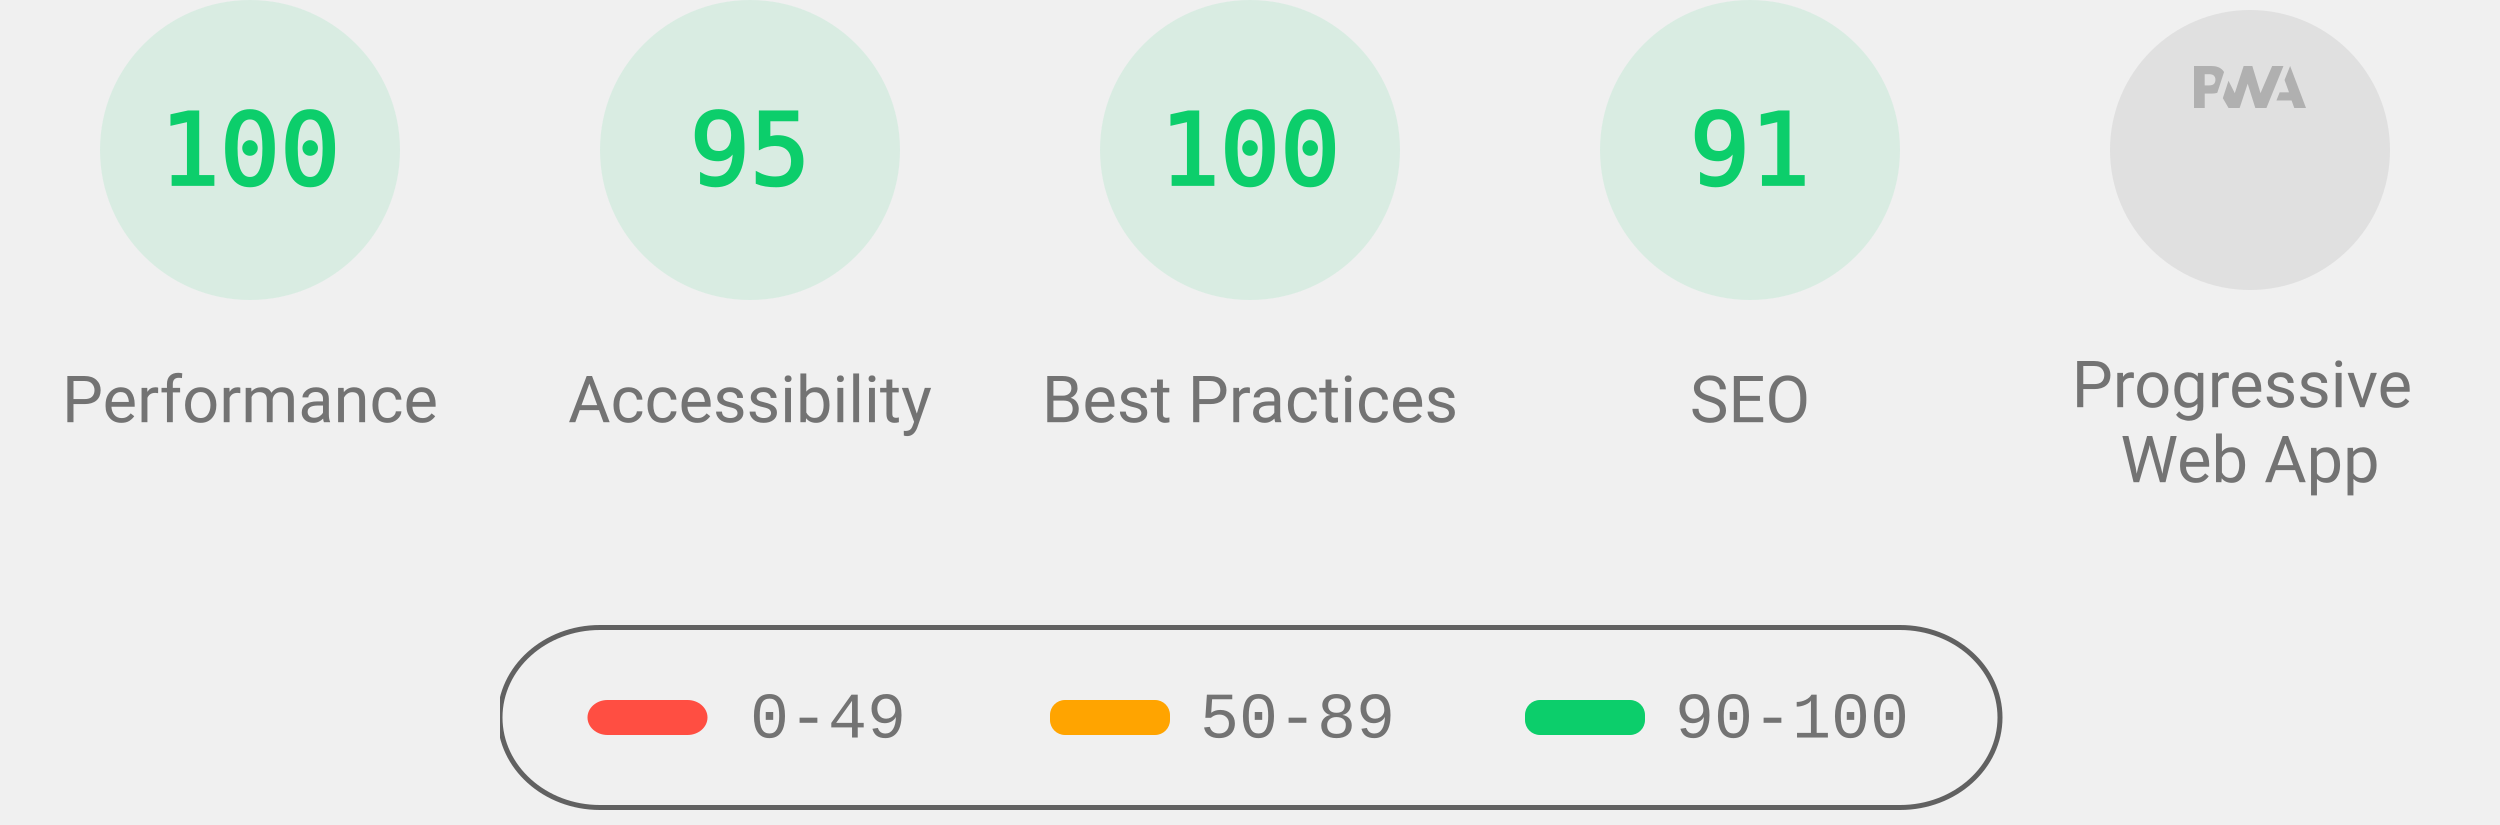
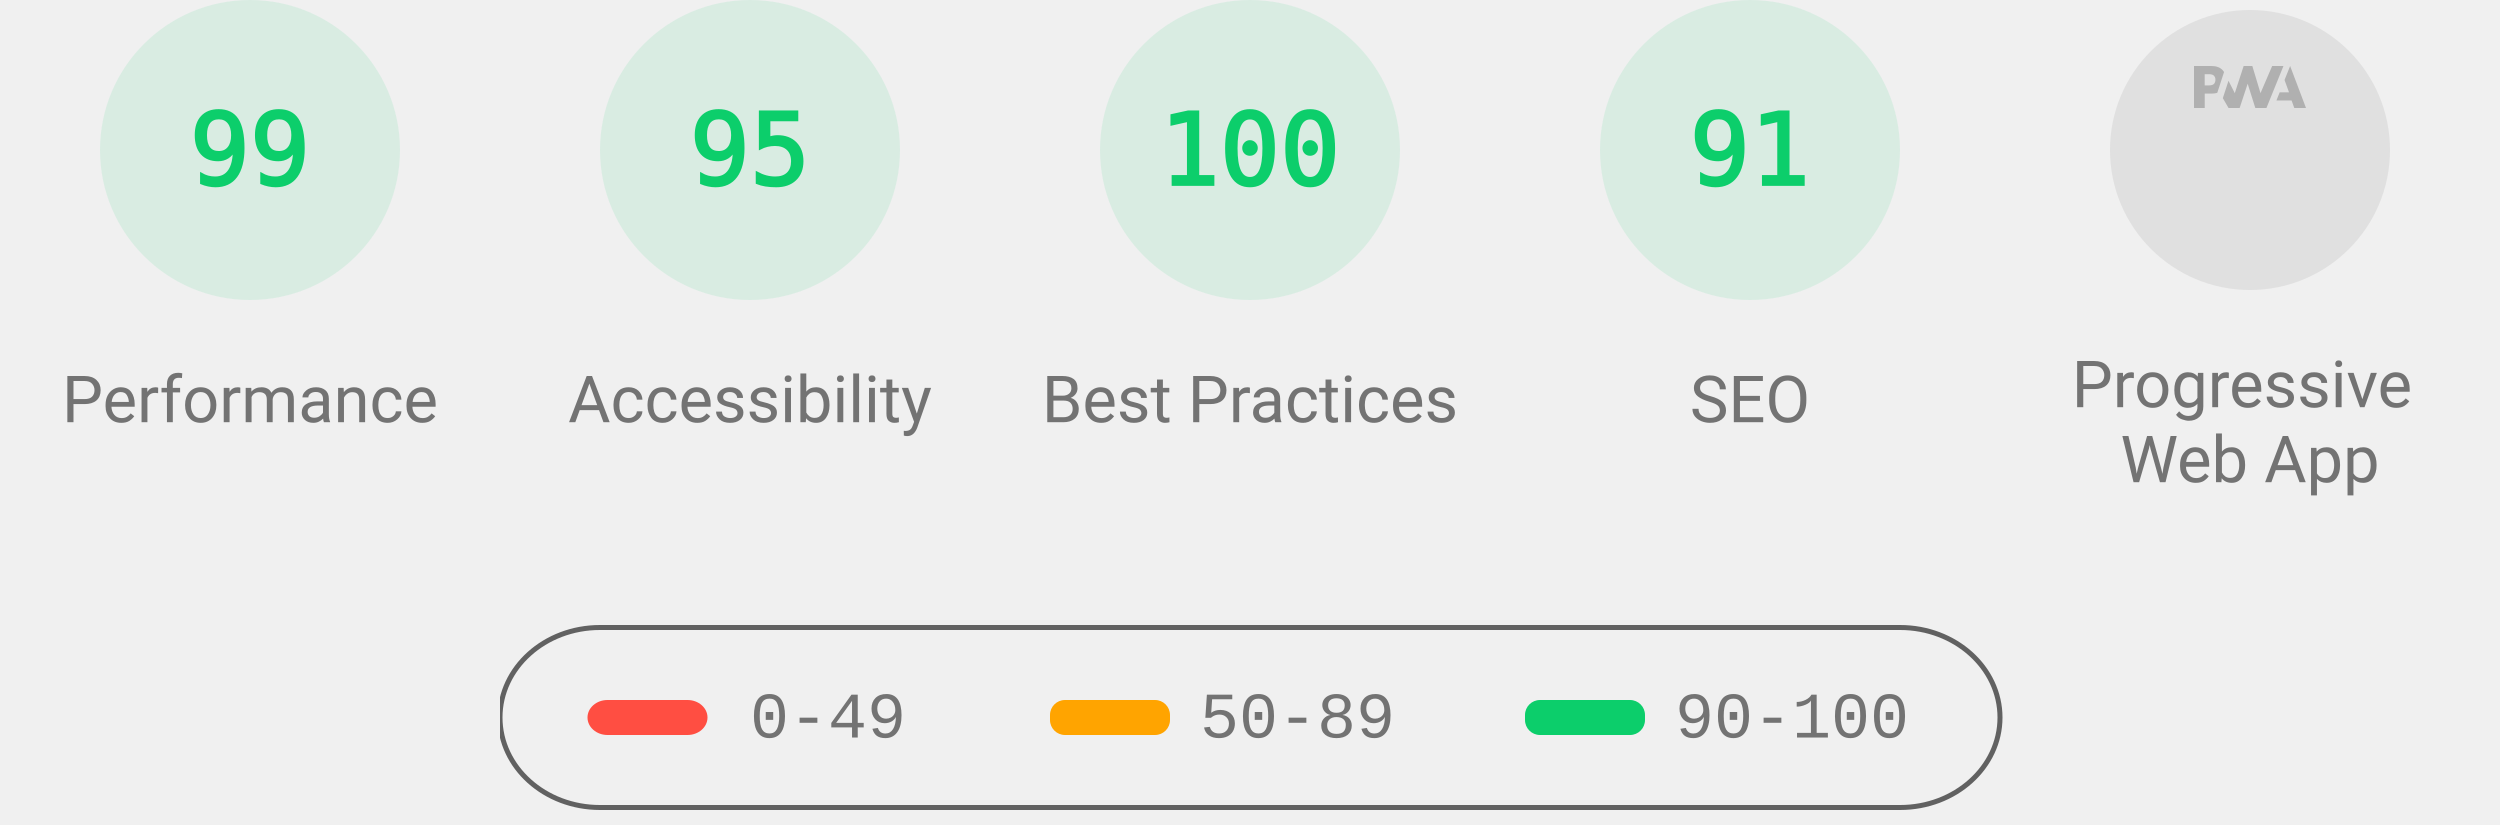
<svg xmlns="http://www.w3.org/2000/svg" class="theme--agnostic" fill="none" width="1000" height="330">
  <style>
			.gauge-base {
				opacity: 0.1
			}

			.gauge-arc {
				fill: none;
				animation-delay: 250ms;
				stroke-linecap: round;
				transform: rotate(-90deg);
				transform-origin: 100px 60px;
				animation: load-gauge 1s ease forwards
			}

			.guage-text {
				font-size: 40px;
				font-family: monospace;
				text-align: center
			}

			.guage-red {
				color: #ff4e42;
				fill: #ff4e42;
				stroke: #ff4e42
			}
			.guage-orange {
				color: #ffa400;
				fill: #ffa400;
				stroke: #ffa400
			}
			.guage-green {
				color: #0cce6b;
				fill: #0cce6b;
				stroke: #0cce6b
			}
			.theme--agnostic .guage-undefined {
				color: #5c5c5c;
				fill: #5c5c5c;
				stroke: #5c5c5c
			}
			.theme--light .guage-undefined {
				color: #1e1e1e;
				fill: #1e1e1e;
				stroke: #1e1e1e
			}
			.theme--dark .guage-undefined {
				color: #f5f5f5;
				fill: #f5f5f5;
				stroke: #f5f5f5
			}

			.guage-title {
				stroke: none;
				font-size: 26px;
				line-height: 26px;
				font-family: Roboto, Halvetica, Arial, sans-serif
			}
			.metric.guage-title {
				font-family: 'Courier New', Courier, monospace
			}
			.theme--agnostic .guage-title {
				color: #737373;
				fill: #737373
			}
			.theme--light .guage-title {
				color: #212121;
				fill: #212121
			}
			.theme--dark .guage-title {
				color: #f5f5f5;
				fill: #f5f5f5
			}

			@keyframes load-gauge {
				from {
					stroke-dasharray: 0 352.858
				}
			}
			.lh-gauge--pwa__disc {
				fill: #e0e0e0
			}
			.lh-gauge--pwa__logo {
				position: relative;
				fill: #b0b0b0
			}
			.lh-gauge--pwa__invisible {
				display: none
			}
			.lh-gauge--pwa__visible {
				display: inline
			}
			.guage-invisible {
				display: none
			}
			.lh-gauge--pwa__logo--primary-color {
				fill: #304ffe
			}
			.theme--agnostic .lh-gauge--pwa__logo--secondary-color {
				fill: #787878
			}
			.theme--light .lh-gauge--pwa__logo--secondary-color {
				fill: #3d3d3d
			}
			.theme--dark .lh-gauge--pwa__logo--secondary-color {
				fill: #d8b6b6
			}
			.theme--light #svg_2 {
				stroke: #00000022
			}
			.theme--agnostic #svg_2 {
				stroke: #616161
			}
			.theme--light #svg_2 {
				stroke: #00000022
			}
			.theme--dark #svg_2 {
				stroke: #f5f5f566
			}
		</style>
  <svg class="guage-div guage-perf guage-green" viewBox="0 0 200 200" width="200" height="200" x="0" y="0">
    <circle class="gauge-base" r="56" cx="100" cy="60" stroke-width="8" />
-     <circle class="gauge-arc guage-arc-1" r="56" cx="100" cy="60" stroke-width="8" style="stroke-dasharray: 351.858, 351.858;" />
-     <text class="guage-text" x="100px" y="60px" alignment-baseline="central" dominant-baseline="central" text-anchor="middle">100</text>
+     <circle class="gauge-arc guage-arc-1" r="56" cx="100" cy="60" stroke-width="8" style="stroke-dasharray: 348.339, 351.858;" />
+     <text class="guage-text" x="100px" y="60px" alignment-baseline="central" dominant-baseline="central" text-anchor="middle">99</text>
    <text class="guage-title" x="100px" y="160px" alignment-baseline="central" dominant-baseline="central" text-anchor="middle">Performance</text>
  </svg>,<svg class="guage-div guage-perf guage-green" viewBox="0 0 200 200" width="200" height="200" x="200" y="0">
    <circle class="gauge-base" r="56" cx="100" cy="60" stroke-width="8" />
    <circle class="gauge-arc guage-arc-1" r="56" cx="100" cy="60" stroke-width="8" style="stroke-dasharray: 334.265, 351.858;" />
    <text class="guage-text" x="100px" y="60px" alignment-baseline="central" dominant-baseline="central" text-anchor="middle">95</text>
    <text class="guage-title" x="100px" y="160px" alignment-baseline="central" dominant-baseline="central" text-anchor="middle">Accessibility</text>
  </svg>,<svg class="guage-div guage-perf guage-green" viewBox="0 0 200 200" width="200" height="200" x="400" y="0">
    <circle class="gauge-base" r="56" cx="100" cy="60" stroke-width="8" />
    <circle class="gauge-arc guage-arc-1" r="56" cx="100" cy="60" stroke-width="8" style="stroke-dasharray: 351.858, 351.858;" />
    <text class="guage-text" x="100px" y="60px" alignment-baseline="central" dominant-baseline="central" text-anchor="middle">100</text>
    <text class="guage-title" x="100px" y="160px" alignment-baseline="central" dominant-baseline="central" text-anchor="middle">Best Practices</text>
  </svg>,<svg class="guage-div guage-perf guage-green" viewBox="0 0 200 200" width="200" height="200" x="600" y="0">
    <circle class="gauge-base" r="56" cx="100" cy="60" stroke-width="8" />
    <circle class="gauge-arc guage-arc-1" r="56" cx="100" cy="60" stroke-width="8" style="stroke-dasharray: 320.191, 351.858;" />
    <text class="guage-text" x="100px" y="60px" alignment-baseline="central" dominant-baseline="central" text-anchor="middle">91</text>
    <text class="guage-title" x="100px" y="160px" alignment-baseline="central" dominant-baseline="central" text-anchor="middle">SEO</text>
  </svg>,<svg class="guage-div guage-pwa" viewBox="0 0 200 200" width="200" height="200" x="800" y="0">
    <svg viewBox="0 0 60 60" width="112" height="112" x="44" y="4">
      <defs>
        <linearGradient id="lh-gauge--pwa__check-circle__gradient-0" x1="50%" y1="0%" x2="50%" y2="100%">
          <stop stop-color="#00C852" offset="0%" />
          <stop stop-color="#009688" offset="100%" />
        </linearGradient>
        <linearGradient id="lh-gauge--pwa__installable__shadow-gradient-0" x1="76.056%" x2="24.111%" y1="82.995%" y2="24.735%">
          <stop stop-color="#A5D6A7" offset="0%" />
          <stop stop-color="#80CBC4" offset="100%" />
        </linearGradient>
        <linearGradient id="lh-gauge--pwa__fast-reliable__shadow-gradient-0" x1="76.056%" y1="82.995%" x2="25.678%" y2="26.493%">
          <stop stop-color="#64B5F6" offset="0%" />
          <stop stop-color="#2979FF" offset="100%" />
        </linearGradient>
        <g id="lh-gauge--pwa__fast-reliable-badge-0">
          <circle fill="#FFFFFF" cx="10" cy="10" r="10" />
          <path fill="#304FFE" d="M10 3.58l5.25 2.34v3.5c0 3.23-2.24 6.26-5.25 7-3.01-.74-5.25-3.77-5.25-7v-3.5L10 3.58zm-.47 10.74l2.76-4.83.03-.07c.04-.08 0-.24-.22-.24h-1.64l.47-3.26h-.47l-2.7 4.77c-.02.01.05-.1-.04.05-.09.16-.1.31.18.31h1.63l-.47 3.27h.47z" />
        </g>
        <g id="lh-gauge--pwa__installable-badge-0">
          <circle fill="#FFFFFF" cx="10" cy="10" r="10" />
          <path fill="#009688" d="M10 4.167A5.835 5.835 0 0 0 4.167 10 5.835 5.835 0 0 0 10 15.833 5.835 5.835 0 0 0 15.833 10 5.835 5.835 0 0 0 10 4.167zm2.917 6.416h-2.334v2.334H9.417v-2.334H7.083V9.417h2.334V7.083h1.166v2.334h2.334v1.166z" />
        </g>
      </defs>
      <g stroke="none" fill-rule="nonzero">
        <circle class="lh-gauge--pwa__disc" cx="30" cy="30" r="30" />
        <g class="lh-gauge--pwa__logo">
          <path d="M35.66 19.39l.7-1.75h2L37.4 15 38.6 12l3.4 9h-2.51l-.58-1.61z" />
          <path d="M33.52 21l3.65-9h-2.42l-2.5 5.82L30.5 12h-1.86l-1.9 5.82-1.35-2.65-1.21 3.72L25.4 21h2.38l1.72-5.2 1.64 5.2z" />
          <path fill-rule="nonzero" d="M20.3 17.91h1.48c.45 0 .85-.05 1.2-.15l.39-1.18 1.07-3.3a2.64 2.64 0 0 0-.28-.37c-.55-.6-1.36-.91-2.42-.91H18v9h2.3V17.9zm1.96-3.84c.22.22.33.5.33.87 0 .36-.1.65-.29.87-.2.23-.59.35-1.15.35h-.86v-2.41h.87c.52 0 .89.1 1.1.32z" />
        </g>
        <rect class="lh-gauge--pwa__component lh-gauge--pwa__na-line lh-gauge--pwa__invisible" fill="#FFFFFF" x="20" y="32" width="20" height="4" rx="2" />
        <g class="lh-gauge--pwa__component lh-gauge--pwa__fast-reliable-badge lh-gauge--pwa__invisible" transform="translate(20, 29)">
          <path fill="url(#lh-gauge--pwa__fast-reliable__shadow-gradient-0)" d="M33.63 19.49A30 30 0 0 1 16.2 30.36L3 17.14 17.14 3l16.49 16.49z" />
          <use href="#lh-gauge--pwa__fast-reliable-badge-0" />
        </g>
        <g class="lh-gauge--pwa__component lh-gauge--pwa__installable-badge lh-gauge--pwa__invisible" transform="translate(20, 29)">
          <path fill="url(#lh-gauge--pwa__installable__shadow-gradient-0)" d="M33.629 19.487c-4.272 5.453-10.391 9.39-17.415 10.869L3 17.142 17.142 3 33.63 19.487z" />
          <use href="#lh-gauge--pwa__installable-badge-0" />
        </g>
        <g class="lh-gauge--pwa__component lh-gauge--pwa__fast-reliable-installable-badges lh-gauge--pwa__invisible">
          <g transform="translate(8, 29)">
            <path fill="url(#lh-gauge--pwa__fast-reliable__shadow-gradient-0)" d="M16.321 30.463L3 17.143 17.142 3l22.365 22.365A29.864 29.864 0 0 1 22 31c-1.942 0-3.84-.184-5.679-.537z" />
            <use href="#lh-gauge--pwa__fast-reliable-badge-0" />
          </g>
          <g transform="translate(32, 29)">
            <path fill="url(#lh-gauge--pwa__installable__shadow-gradient-0)" d="M25.982 11.84a30.107 30.107 0 0 1-13.08 15.203L3 17.143 17.142 3l8.84 8.84z" />
            <use href="#lh-gauge--pwa__installable-badge-0" />
          </g>
        </g>
        <g class="lh-gauge--pwa__component lh-gauge--pwa__check-circle lh-gauge--pwa__invisible" transform="translate(18, 28)">
          <circle fill="#FFFFFF" cx="12" cy="12" r="12" />
          <path fill="url(#lh-gauge--pwa__check-circle__gradient-0)" d="M12 2a10 10 0 1 0 0 20 10 10 0 0 0 0-20zm-2 15l-5-5 1.41-1.41L10 14.17l7.59-7.59L19 8l-9 9z" />
        </g>
      </g>
    </svg>
    <text class="guage-title" y="160px" alignment-baseline="central" dominant-baseline="central" text-anchor="middle">
      <tspan x="100px" dy="-6px">Progressive</tspan>
      <tspan x="100px" dy="30px">Web App</tspan>
    </text>
  </svg>
  <svg width="604" height="76" x="200" y="250">
    <g>
      <rect fill="none" id="canvas_background" height="80" width="604" y="-1" x="-1" />
      <g display="none" overflow="visible" y="0" x="0" height="100%" width="100%" id="canvasGrid">
        <rect fill="url(#gridpattern)" stroke-width="0" y="0" x="0" height="100%" width="100%" />
      </g>
    </g>
    <g>
      <rect fill-opacity="0" stroke-width="2" rx="40" id="svg_2" height="72" width="600" y="1" x="0" fill="#000000" />
      <rect stroke="#000" rx="8" id="svg_3" height="14" width="48" y="30" x="35" stroke-opacity="null" stroke-width="0" fill="#ff4e42" />
      <rect stroke="#000" rx="6" id="svg_4" height="14" width="48" y="30" x="220" stroke-opacity="null" stroke-width="0" fill="#ffa400" />
      <rect stroke="#000" rx="6" id="svg_5" height="14" width="48" y="30" x="410" stroke-opacity="null" stroke-width="0" fill="#0cce6b" />
      <text class="metric guage-title" xml:space="preserve" text-anchor="start" font-size="26" id="svg_6" y="45" x="100" stroke-opacity="null" stroke-width="0" stroke="#000">0-49</text>
      <text class="metric guage-title" xml:space="preserve" text-anchor="start" font-size="26" id="svg_7" y="45" x="280" stroke-opacity="null" stroke-width="0" stroke="#000">50-89</text>
      <text class="metric guage-title" xml:space="preserve" text-anchor="start" font-size="26" id="svg_8" y="45" x="470" stroke-opacity="null" stroke-width="0" stroke="#000">90-100</text>
    </g>
  </svg>
</svg>
